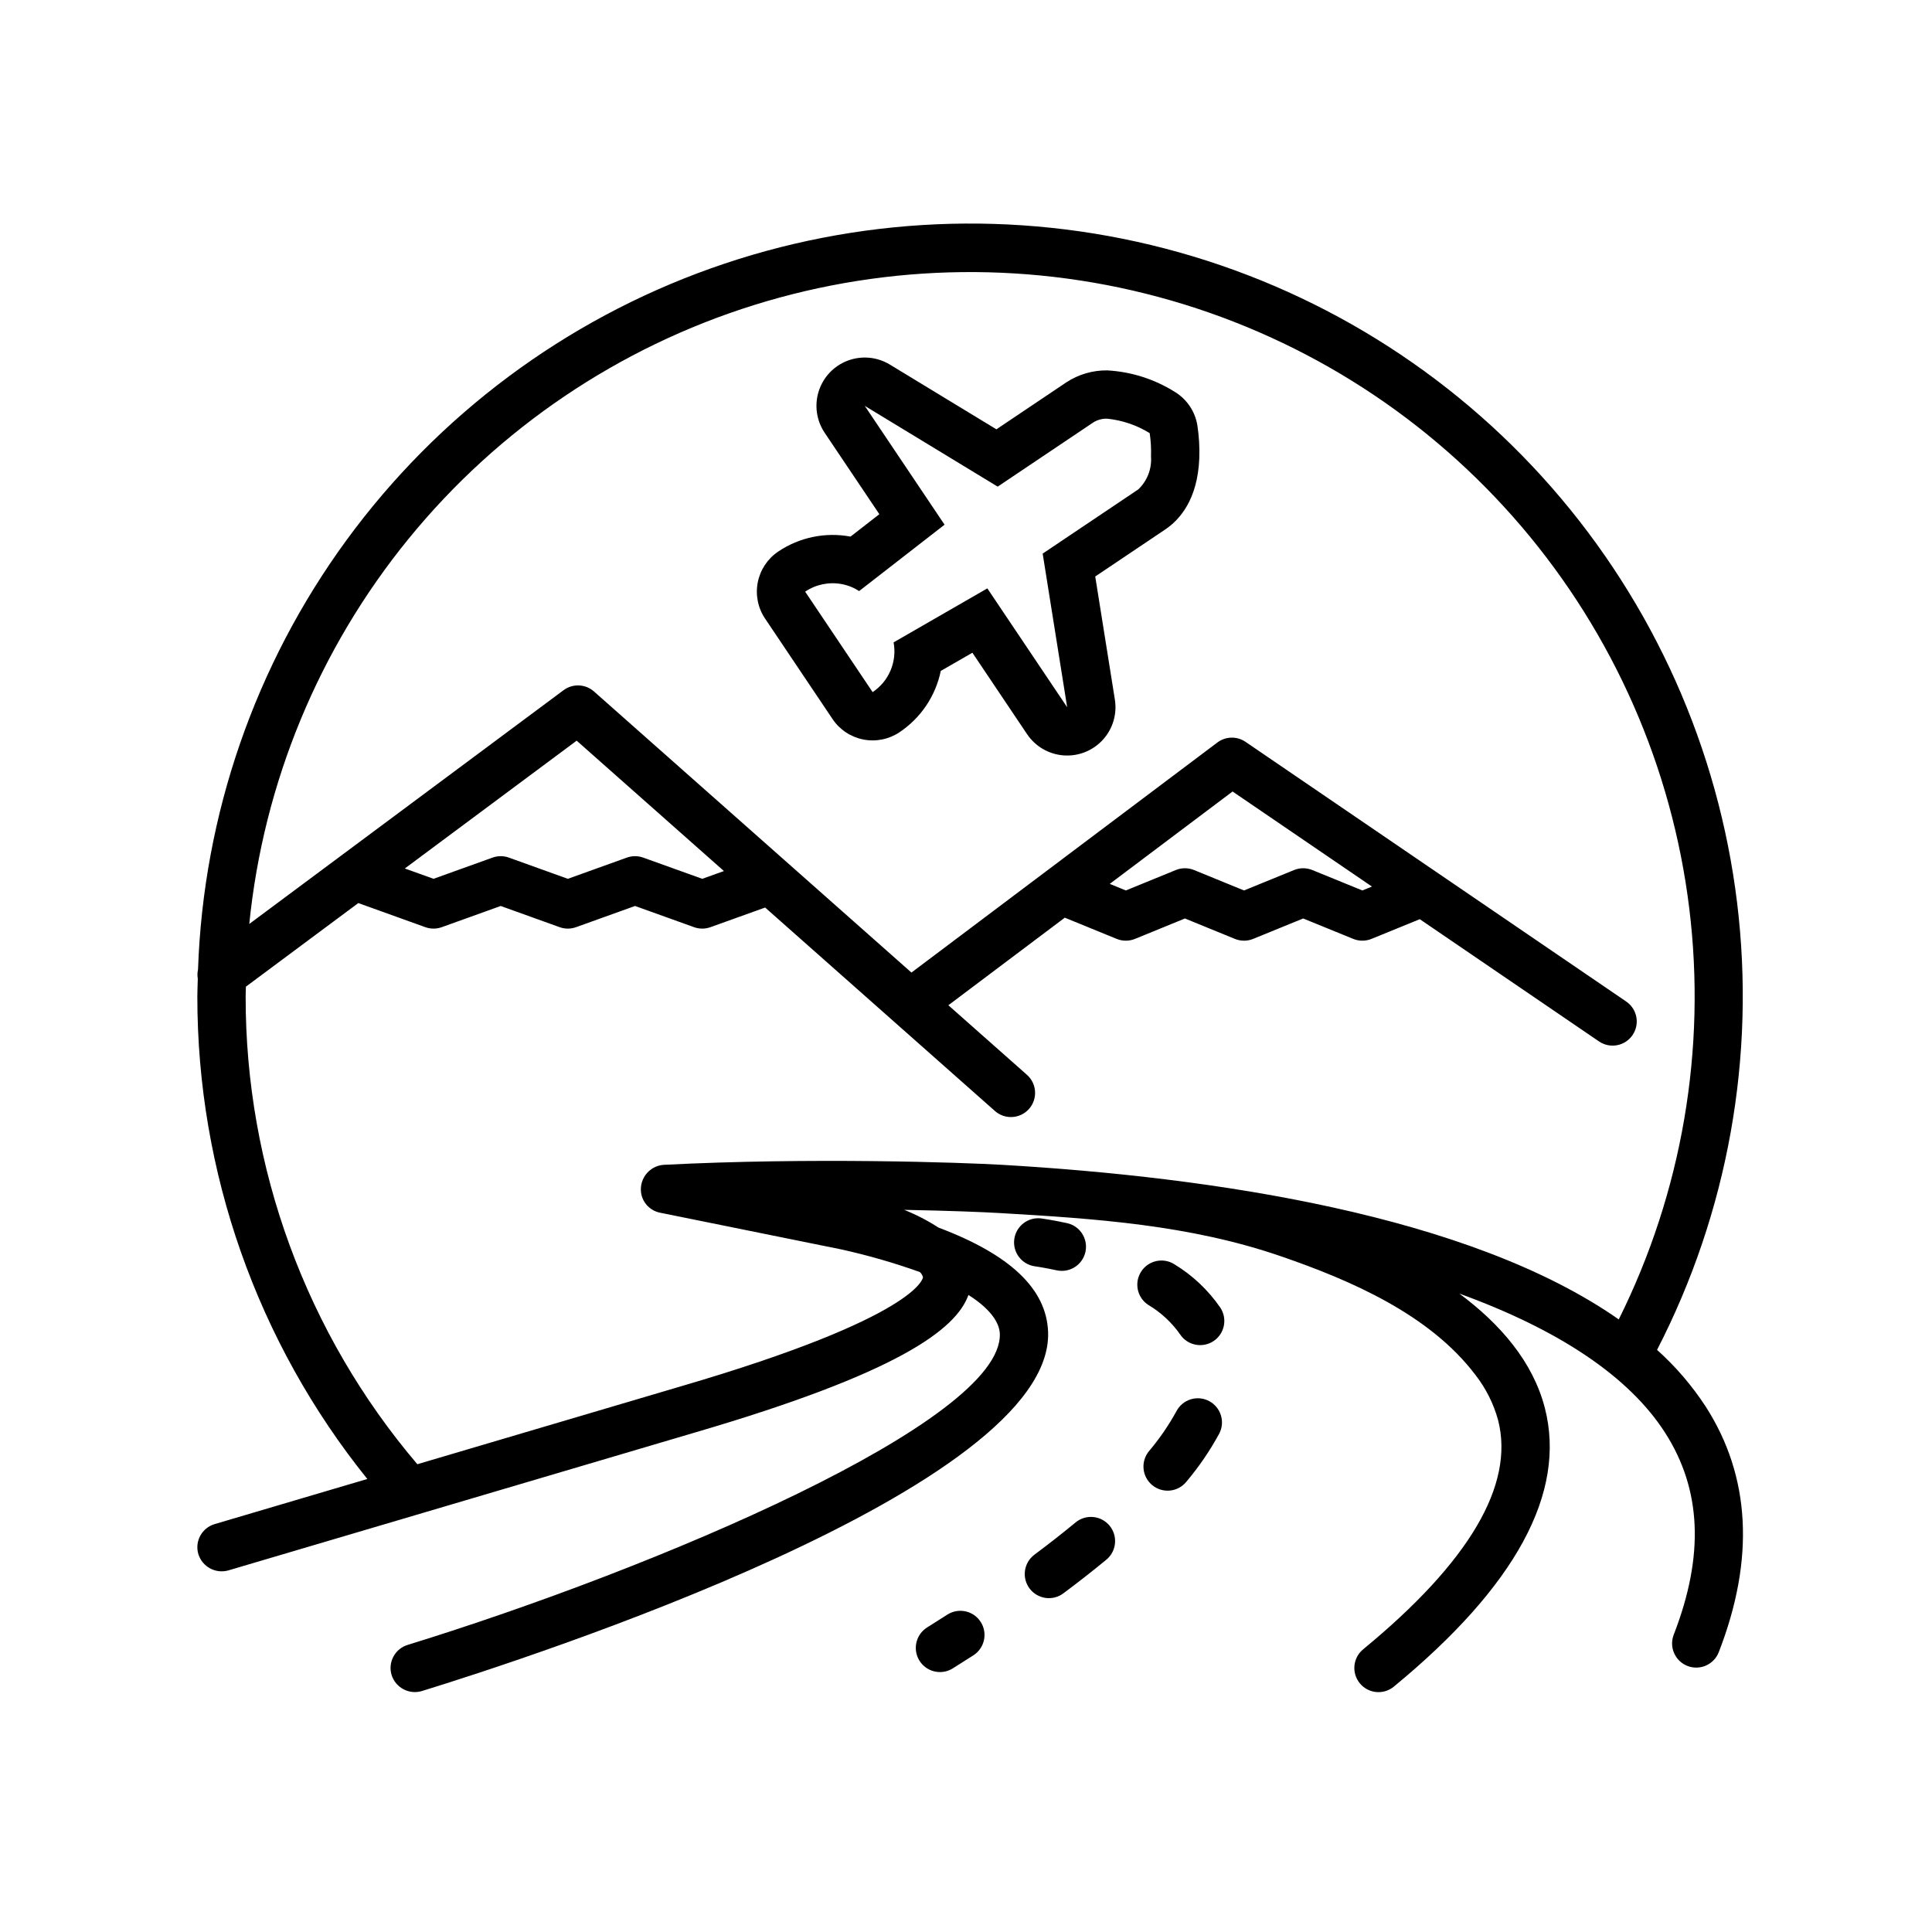
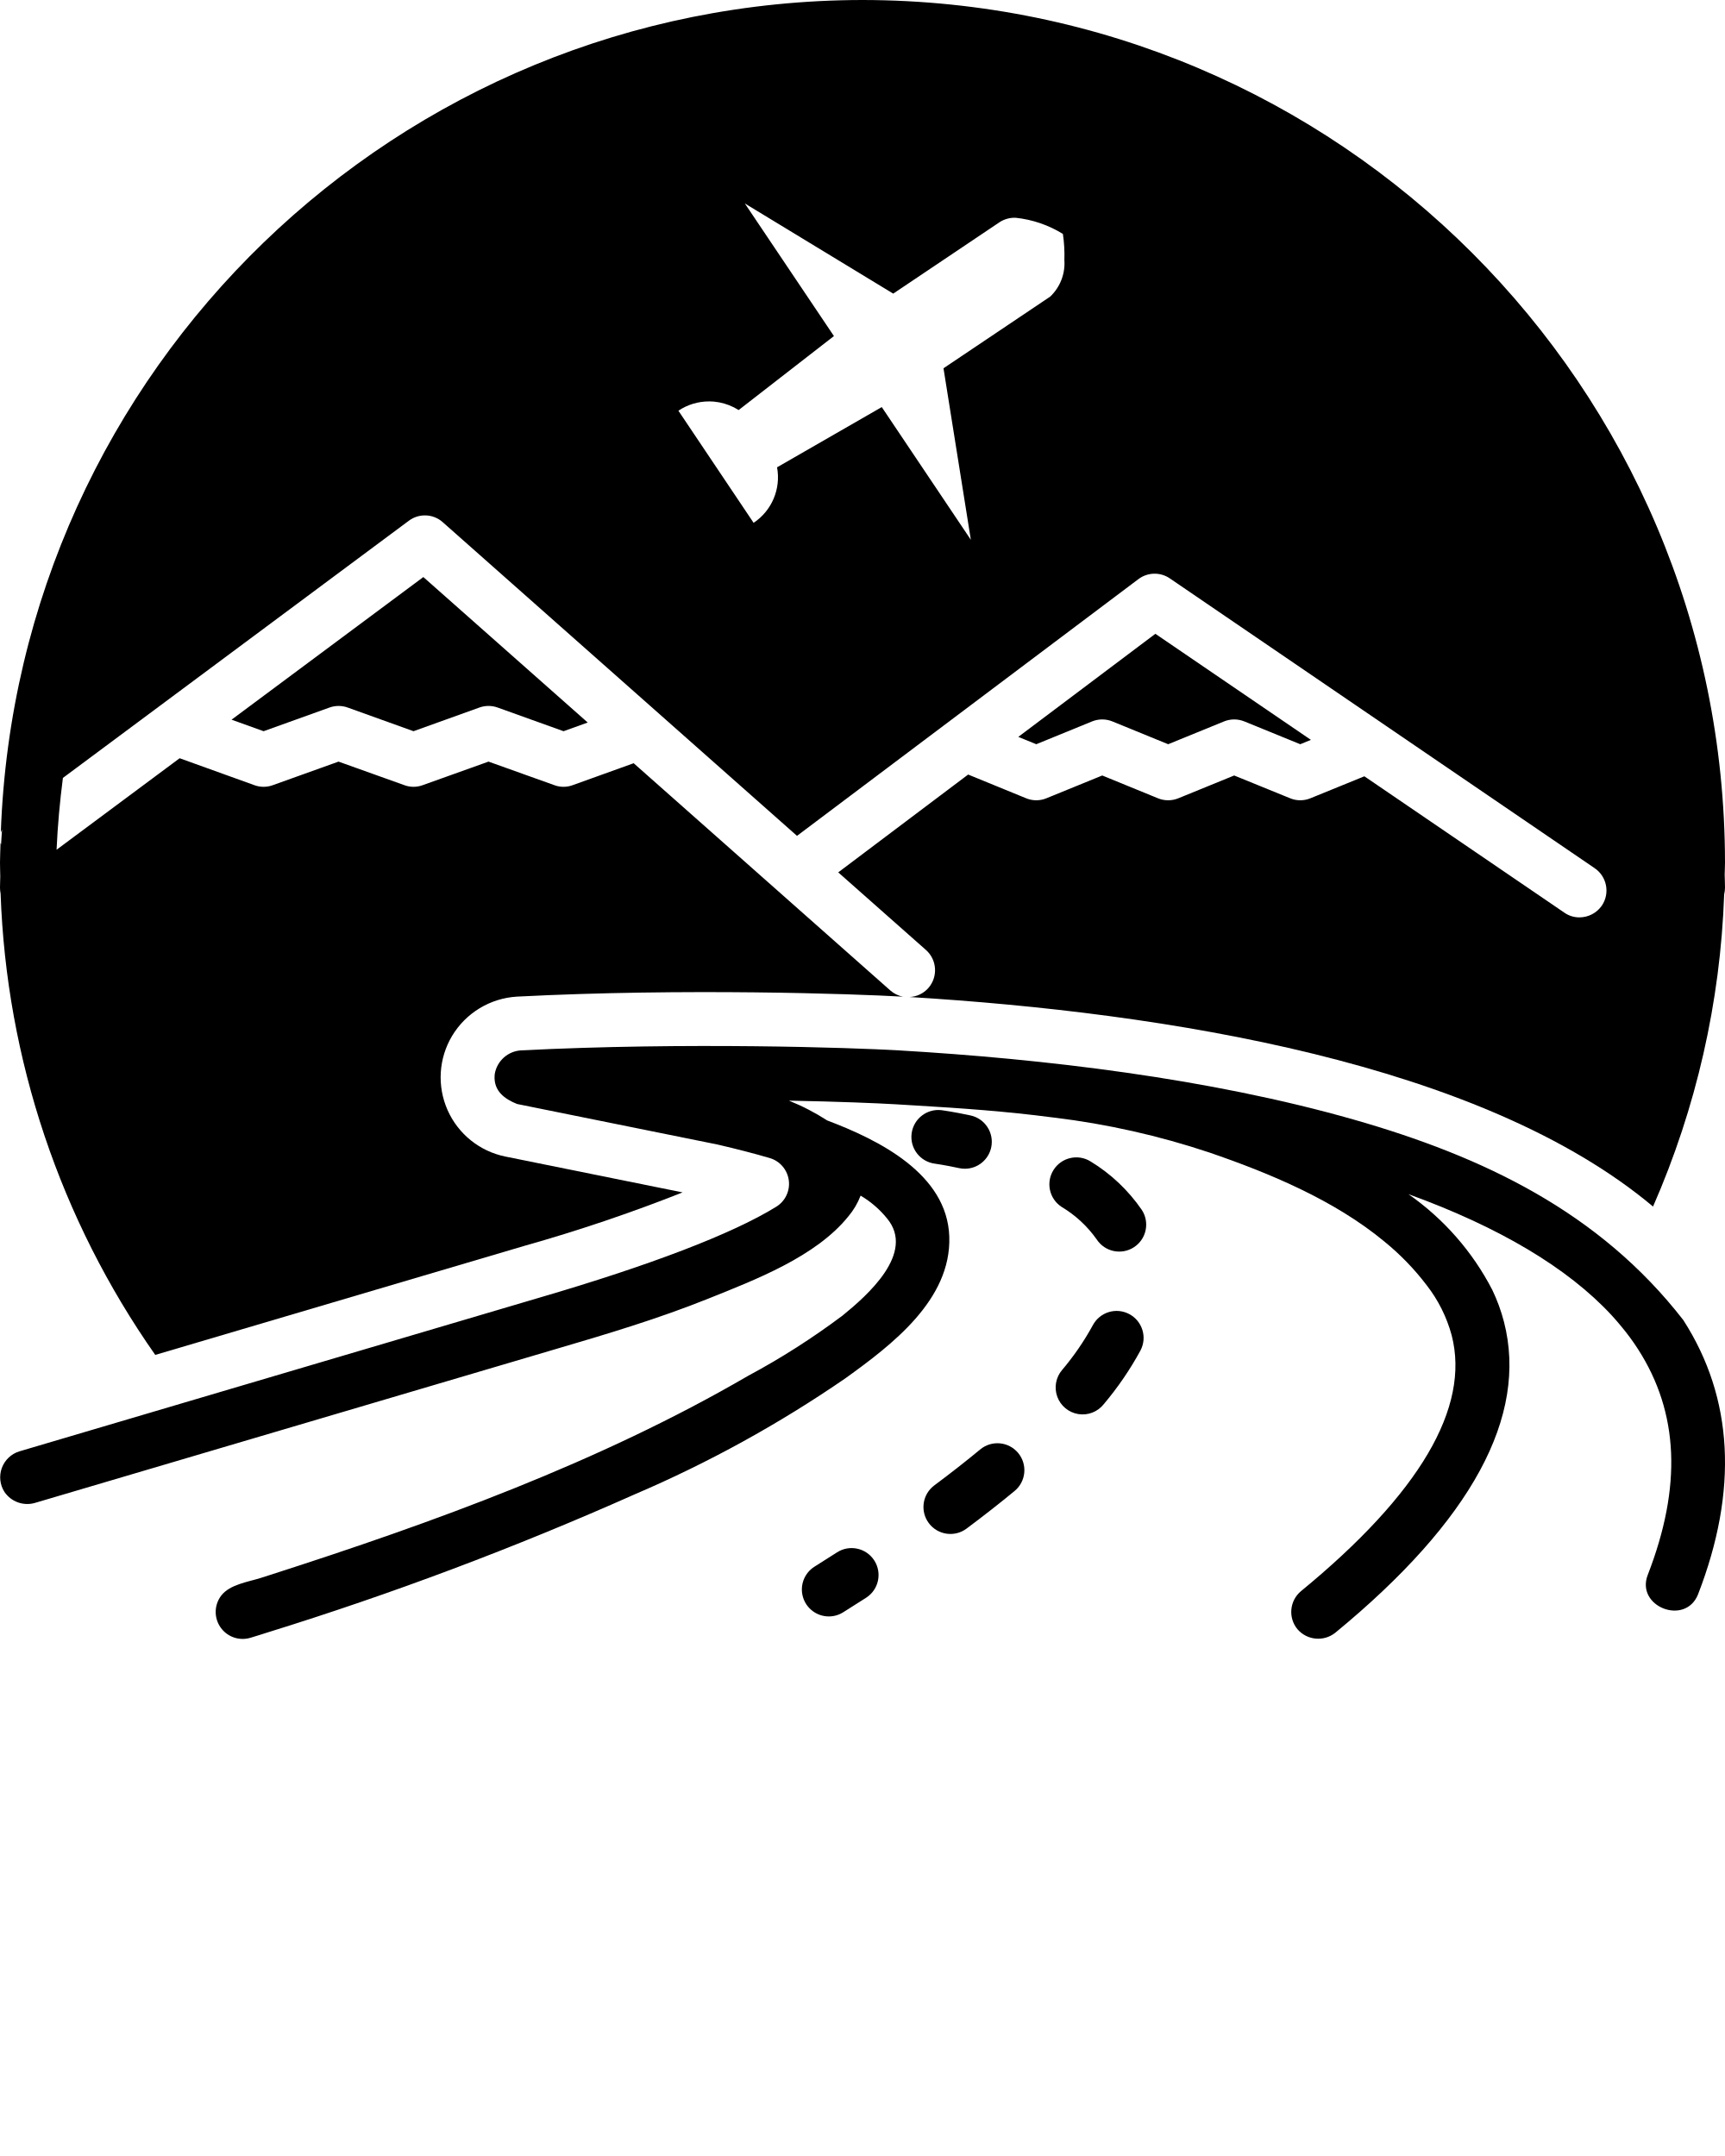
- <svg xmlns="http://www.w3.org/2000/svg" width="700pt" height="700pt" version="1.1" viewBox="0 0 700 700" id="svg404">
-   <defs id="defs306">
-     <symbol id="h" overflow="visible">
-       <path d="m14.656-0.875c-0.762 0.398-1.555 0.695-2.375 0.891-0.812 0.195-1.664 0.297-2.547 0.297-2.656 0-4.762-0.738-6.312-2.219-1.555-1.488-2.328-3.504-2.328-6.047 0-2.551 0.773-4.566 2.328-6.047 1.551-1.488 3.656-2.234 6.312-2.234 0.883 0 1.734 0.102 2.547 0.297 0.82 0.199 1.613 0.496 2.375 0.891v3.297c-0.762-0.52-1.512-0.898-2.25-1.141-0.742-0.238-1.523-0.359-2.344-0.359-1.469 0-2.625 0.469-3.469 1.406-0.836 0.938-1.25 2.234-1.25 3.891 0 1.648 0.414 2.938 1.25 3.875 0.844 0.938 2 1.406 3.469 1.406 0.82 0 1.602-0.117 2.344-0.359 0.738-0.238 1.488-0.617 2.25-1.141z" id="path228" />
-     </symbol>
-     <symbol id="c" overflow="visible">
-       <path d="m10.719-8.703c-0.336-0.156-0.668-0.27-1-0.344-0.324-0.082-0.656-0.125-1-0.125-0.98 0-1.734 0.32-2.266 0.953-0.531 0.625-0.797 1.527-0.797 2.703v5.516h-3.812v-11.969h3.812v1.969c0.488-0.781 1.051-1.348 1.688-1.703 0.645-0.363 1.41-0.547 2.297-0.547 0.133 0 0.273 0.008 0.422 0.016 0.145 0.012 0.363 0.031 0.656 0.062z" id="path231" />
-     </symbol>
-     <symbol id="a" overflow="visible">
-       <path d="m13.781-6.016v1.094h-8.938c0.094 0.898 0.414 1.57 0.969 2.016 0.551 0.449 1.328 0.672 2.328 0.672 0.801 0 1.625-0.117 2.469-0.359 0.844-0.238 1.711-0.598 2.609-1.078v2.953c-0.906 0.336-1.812 0.59-2.719 0.766s-1.812 0.266-2.719 0.266c-2.156 0-3.84-0.547-5.047-1.641-1.199-1.102-1.797-2.648-1.797-4.641 0-1.945 0.586-3.477 1.766-4.594 1.176-1.125 2.801-1.688 4.875-1.688 1.875 0 3.375 0.57 4.5 1.703 1.133 1.125 1.703 2.637 1.703 4.531zm-3.938-1.266c0-0.727-0.215-1.312-0.641-1.75-0.418-0.445-0.969-0.672-1.656-0.672-0.742 0-1.344 0.211-1.812 0.625-0.461 0.418-0.746 1.016-0.859 1.797z" id="path234" />
-     </symbol>
-     <symbol id="m" overflow="visible">
-       <path d="m7.203-5.391c-0.805 0-1.406 0.137-1.812 0.406-0.398 0.273-0.594 0.672-0.594 1.203 0 0.48 0.16 0.859 0.484 1.141 0.32 0.273 0.773 0.406 1.359 0.406 0.719 0 1.32-0.254 1.812-0.766 0.488-0.52 0.734-1.172 0.734-1.953v-0.438zm5.844-1.438v6.828h-3.859v-1.766c-0.512 0.719-1.09 1.246-1.734 1.578-0.637 0.332-1.418 0.5-2.344 0.5-1.242 0-2.246-0.359-3.016-1.078-0.773-0.727-1.156-1.672-1.156-2.828 0-1.395 0.477-2.422 1.438-3.078 0.969-0.656 2.488-0.984 4.562-0.984h2.25v-0.297c0-0.602-0.242-1.047-0.719-1.328-0.48-0.281-1.227-0.422-2.234-0.422-0.812 0-1.574 0.086-2.281 0.25-0.711 0.156-1.367 0.402-1.969 0.734v-2.922c0.82-0.195 1.645-0.348 2.469-0.453 0.82-0.102 1.648-0.156 2.484-0.156 2.156 0 3.711 0.43 4.672 1.281 0.957 0.844 1.438 2.227 1.438 4.141z" id="path237" />
-     </symbol>
-     <symbol id="b" overflow="visible">
-       <path d="m6.016-15.359v3.391h3.938v2.734h-3.938v5.078c0 0.555 0.109 0.93 0.328 1.125 0.219 0.199 0.656 0.297 1.312 0.297h1.969v2.734h-3.281c-1.512 0-2.586-0.312-3.219-0.938-0.625-0.633-0.938-1.707-0.938-3.219v-5.078h-1.906v-2.734h1.906v-3.391z" id="path240" />
-     </symbol>
-     <symbol id="l" overflow="visible">
-       <path d="m9.969-10.219v-6.406h3.859v16.625h-3.859v-1.734c-0.523 0.711-1.102 1.23-1.734 1.562-0.637 0.32-1.371 0.484-2.203 0.484-1.469 0-2.68-0.582-3.625-1.75-0.949-1.176-1.422-2.688-1.422-4.531s0.473-3.348 1.422-4.516c0.945-1.176 2.156-1.766 3.625-1.766 0.832 0 1.566 0.168 2.203 0.5 0.633 0.324 1.211 0.836 1.734 1.531zm-2.516 7.75c0.82 0 1.445-0.297 1.875-0.891 0.426-0.602 0.641-1.473 0.641-2.609 0-1.145-0.215-2.016-0.641-2.609-0.43-0.594-1.055-0.891-1.875-0.891-0.812 0-1.434 0.297-1.859 0.891-0.43 0.594-0.641 1.465-0.641 2.609 0 1.137 0.211 2.008 0.641 2.609 0.426 0.594 1.047 0.891 1.859 0.891z" id="path243" />
-     </symbol>
-     <symbol id="k" overflow="visible">
-       <path d="m8.203-2.469c0.82 0 1.445-0.297 1.875-0.891 0.426-0.602 0.641-1.473 0.641-2.609 0-1.145-0.215-2.016-0.641-2.609-0.43-0.594-1.055-0.891-1.875-0.891-0.824 0-1.453 0.305-1.891 0.906-0.438 0.594-0.656 1.461-0.656 2.594 0 1.137 0.219 2.008 0.656 2.609 0.438 0.594 1.066 0.891 1.891 0.891zm-2.547-7.75c0.531-0.695 1.113-1.207 1.75-1.531 0.645-0.332 1.383-0.5 2.219-0.5 1.469 0 2.676 0.59 3.625 1.766 0.945 1.168 1.422 2.672 1.422 4.516s-0.477 3.356-1.422 4.531c-0.949 1.168-2.156 1.75-3.625 1.75-0.836 0-1.574-0.168-2.219-0.5-0.637-0.332-1.219-0.848-1.75-1.547v1.734h-3.812v-16.625h3.812z" id="path246" />
-     </symbol>
-     <symbol id="j" overflow="visible">
-       <path d="m0.266-11.969h3.828l3.219 8.125 2.734-8.125h3.812l-5.031 13.094c-0.5 1.332-1.09 2.266-1.766 2.797-0.668 0.531-1.555 0.797-2.656 0.797h-2.219v-2.5h1.203c0.645 0 1.113-0.105 1.406-0.312 0.301-0.211 0.531-0.578 0.688-1.109l0.109-0.344z" id="path249" />
-     </symbol>
-     <symbol id="i" overflow="visible">
-       <path d="m0.656-15.953h3.938l2.75 11.594 2.734-11.594h3.969l2.734 11.594 2.75-11.594h3.906l-3.75 15.953h-4.75l-2.891-12.125-2.859 12.125h-4.75z" id="path252" />
-     </symbol>
-     <symbol id="g" overflow="visible">
-       <path d="m2.016-15.953h11.094v3.109h-6.984v2.969h6.562v3.109h-6.562v3.656h7.219v3.109h-11.328z" id="path255" />
-     </symbol>
-     <symbol id="z" overflow="visible">
-       <path d="m8.391-9.766c0.656 0 1.148-0.141 1.484-0.422 0.332-0.289 0.5-0.711 0.5-1.266 0-0.551-0.168-0.973-0.5-1.266-0.336-0.289-0.828-0.438-1.484-0.438h-2.266v3.391zm0.141 6.969c0.82 0 1.441-0.172 1.859-0.516 0.414-0.352 0.625-0.883 0.625-1.594 0-0.688-0.211-1.203-0.625-1.547-0.406-0.344-1.027-0.516-1.859-0.516h-2.406v4.172zm3.828-5.734c0.883 0.25 1.566 0.727 2.047 1.422 0.488 0.688 0.734 1.531 0.734 2.531 0 1.543-0.523 2.695-1.562 3.453-1.043 0.75-2.625 1.125-4.75 1.125h-6.812v-15.953h6.172c2.207 0 3.805 0.34 4.797 1.016 1 0.668 1.5 1.734 1.5 3.203 0 0.781-0.184 1.449-0.547 2-0.367 0.543-0.891 0.945-1.578 1.203z" id="path258" />
-     </symbol>
-     <symbol id="y" overflow="visible">
-       <path d="m0.109-15.953h14.688v3.109h-5.281v12.844h-4.109v-12.844h-5.297z" id="path261" />
-     </symbol>
-     <symbol id="x" overflow="visible">
-       <path d="m2.016-15.953h4.109v6.078h6.062v-6.078h4.109v15.953h-4.109v-6.766h-6.062v6.766h-4.109z" id="path264" />
-     </symbol>
-     <symbol id="w" overflow="visible">
-       <path d="m9.297-13.25c-1.262 0-2.234 0.465-2.922 1.391-0.688 0.918-1.031 2.219-1.031 3.906 0 1.668 0.344 2.965 1.031 3.891 0.688 0.93 1.66 1.391 2.922 1.391 1.258 0 2.234-0.461 2.922-1.391 0.688-0.926 1.031-2.223 1.031-3.891 0-1.688-0.344-2.988-1.031-3.906-0.688-0.926-1.664-1.391-2.922-1.391zm0-2.984c2.562 0 4.566 0.734 6.016 2.203 1.457 1.469 2.188 3.496 2.188 6.078 0 2.574-0.73 4.594-2.188 6.062-1.449 1.469-3.453 2.203-6.016 2.203s-4.574-0.734-6.031-2.203c-1.449-1.469-2.172-3.488-2.172-6.062 0-2.582 0.723-4.609 2.172-6.078 1.457-1.469 3.469-2.203 6.031-2.203z" id="path267" />
-     </symbol>
-     <symbol id="e" overflow="visible">
-       <path d="m2.016-15.953h6.812c2.031 0 3.586 0.453 4.672 1.359 1.094 0.898 1.641 2.18 1.641 3.844 0 1.68-0.547 2.969-1.641 3.875-1.086 0.898-2.641 1.344-4.672 1.344h-2.703v5.531h-4.109zm4.109 2.984v4.453h2.266c0.801 0 1.414-0.191 1.844-0.578 0.438-0.383 0.656-0.938 0.656-1.656 0-0.707-0.219-1.254-0.656-1.641-0.43-0.383-1.043-0.578-1.844-0.578z" id="path270" />
-     </symbol>
-     <symbol id="v" overflow="visible">
-       <path d="m13.109-15.438v3.375c-0.875-0.395-1.73-0.691-2.562-0.891-0.836-0.195-1.621-0.297-2.359-0.297-0.992 0-1.719 0.137-2.188 0.406-0.469 0.273-0.703 0.688-0.703 1.25 0 0.43 0.156 0.762 0.469 1 0.32 0.242 0.898 0.449 1.734 0.625l1.75 0.344c1.77 0.355 3.031 0.898 3.781 1.625 0.75 0.73 1.125 1.762 1.125 3.094 0 1.762-0.527 3.074-1.578 3.938-1.043 0.855-2.633 1.281-4.766 1.281-1.012 0-2.027-0.102-3.047-0.297-1.023-0.188-2.043-0.469-3.062-0.844v-3.469c1.02 0.531 2.004 0.938 2.953 1.219 0.957 0.273 1.875 0.406 2.75 0.406 0.906 0 1.594-0.145 2.062-0.438 0.477-0.301 0.719-0.734 0.719-1.297 0-0.488-0.164-0.867-0.484-1.141-0.324-0.27-0.969-0.516-1.938-0.734l-1.594-0.359c-1.594-0.332-2.762-0.875-3.5-1.625-0.742-0.75-1.109-1.758-1.109-3.031 0-1.582 0.508-2.801 1.531-3.656 1.031-0.852 2.508-1.281 4.438-1.281 0.875 0 1.773 0.07 2.703 0.203 0.926 0.125 1.883 0.324 2.875 0.594z" id="path273" />
-     </symbol>
-     <symbol id="f" overflow="visible">
-       <path d="m2.016-15.953h4.109v12.844h7.219v3.109h-11.328z" id="path276" />
-     </symbol>
-     <symbol id="u" overflow="visible">
-       <path d="m9.703-16.625v2.516h-2.109c-0.543 0-0.922 0.102-1.141 0.297-0.211 0.199-0.312 0.539-0.312 1.016v0.828h3.266v2.734h-3.266v9.234h-3.828v-9.234h-1.891v-2.734h1.891v-0.828c0-1.301 0.363-2.266 1.094-2.891 0.727-0.625 1.852-0.938 3.375-0.938z" id="path279" />
-     </symbol>
-     <symbol id="d" overflow="visible">
-       <path d="m7.531-9.516c-0.844 0-1.492 0.309-1.938 0.922-0.449 0.605-0.672 1.48-0.672 2.625 0 1.148 0.223 2.027 0.672 2.641 0.445 0.605 1.094 0.906 1.938 0.906 0.832 0 1.469-0.301 1.906-0.906 0.445-0.613 0.672-1.492 0.672-2.641 0-1.145-0.227-2.019-0.672-2.625-0.438-0.613-1.074-0.922-1.906-0.922zm0-2.734c2.051 0 3.656 0.559 4.812 1.672 1.164 1.105 1.75 2.641 1.75 4.609s-0.586 3.512-1.75 4.625c-1.156 1.105-2.762 1.656-4.812 1.656-2.062 0-3.68-0.551-4.844-1.656-1.168-1.113-1.75-2.656-1.75-4.625s0.582-3.504 1.75-4.609c1.164-1.113 2.781-1.672 4.844-1.672z" id="path282" />
-     </symbol>
-     <symbol id="t" overflow="visible">
-       <path d="m12.922-9.969c0.488-0.75 1.062-1.316 1.719-1.703 0.664-0.383 1.398-0.578 2.203-0.578 1.375 0 2.422 0.43 3.141 1.281 0.719 0.844 1.078 2.074 1.078 3.688v7.281h-3.844v-6.234c0.008-0.094 0.016-0.188 0.016-0.281v-0.438c0-0.844-0.125-1.457-0.375-1.844-0.25-0.383-0.652-0.578-1.203-0.578-0.73 0-1.293 0.305-1.688 0.906-0.387 0.594-0.59 1.461-0.609 2.594v5.875h-3.844v-6.234c0-1.32-0.117-2.176-0.344-2.562-0.23-0.383-0.637-0.578-1.219-0.578-0.73 0-1.297 0.305-1.703 0.906-0.398 0.605-0.594 1.465-0.594 2.578v5.891h-3.844v-11.969h3.844v1.75c0.469-0.664 1.004-1.172 1.609-1.516 0.613-0.344 1.289-0.516 2.031-0.516 0.82 0 1.551 0.199 2.188 0.594 0.633 0.398 1.113 0.961 1.438 1.688z" id="path285" />
-     </symbol>
-     <symbol id="s" overflow="visible">
-       <path d="m13.859-7.281v7.281h-3.844v-5.547c0-1.051-0.027-1.77-0.078-2.156-0.043-0.395-0.121-0.688-0.234-0.875-0.148-0.25-0.352-0.441-0.609-0.578-0.25-0.145-0.543-0.219-0.875-0.219-0.793 0-1.418 0.312-1.875 0.938-0.461 0.617-0.688 1.465-0.688 2.547v5.891h-3.812v-16.625h3.812v6.406c0.582-0.695 1.195-1.207 1.844-1.531 0.645-0.332 1.359-0.5 2.141-0.5 1.383 0 2.43 0.43 3.141 1.281 0.719 0.844 1.078 2.074 1.078 3.688z" id="path288" />
-     </symbol>
-     <symbol id="r" overflow="visible">
-       <path d="m2.016-15.953h4.578l5.812 10.938v-10.938h3.891v15.953h-4.594l-5.797-10.938v10.938h-3.891z" id="path291" />
-     </symbol>
-     <symbol id="q" overflow="visible">
-       <path d="m1.703-4.656v-7.312h3.844v1.203c0 0.648-0.008 1.461-0.016 2.438v1.969c0 0.961 0.023 1.652 0.078 2.078 0.051 0.418 0.133 0.727 0.25 0.922 0.156 0.25 0.359 0.445 0.609 0.578 0.258 0.137 0.551 0.203 0.875 0.203 0.801 0 1.426-0.305 1.875-0.922 0.457-0.613 0.688-1.469 0.688-2.562v-5.906h3.828v11.969h-3.828v-1.734c-0.574 0.699-1.184 1.215-1.828 1.547-0.648 0.332-1.355 0.5-2.125 0.5-1.387 0-2.445-0.422-3.172-1.266-0.719-0.852-1.078-2.086-1.078-3.703z" id="path294" />
-     </symbol>
-     <symbol id="p" overflow="visible">
-       <path d="m13.859-7.281v7.281h-3.844v-5.578c0-1.031-0.027-1.738-0.078-2.125-0.043-0.395-0.121-0.688-0.234-0.875-0.148-0.25-0.352-0.441-0.609-0.578-0.25-0.145-0.543-0.219-0.875-0.219-0.793 0-1.418 0.312-1.875 0.938-0.461 0.617-0.688 1.465-0.688 2.547v5.891h-3.812v-11.969h3.812v1.75c0.582-0.695 1.195-1.207 1.844-1.531 0.645-0.332 1.359-0.5 2.141-0.5 1.383 0 2.43 0.43 3.141 1.281 0.719 0.844 1.078 2.074 1.078 3.688z" id="path297" />
-     </symbol>
-     <symbol id="o" overflow="visible">
-       <path d="m1.844-11.969h3.812v11.75c0 1.602-0.387 2.828-1.156 3.672-0.762 0.844-1.871 1.266-3.328 1.266h-1.891v-2.5h0.656c0.727 0 1.227-0.168 1.5-0.5 0.27-0.324 0.406-0.969 0.406-1.938zm0-4.656h3.812v3.125h-3.812z" id="path300" />
-     </symbol>
-     <symbol id="n" overflow="visible">
-       <path d="m11.5-11.594v3.125c-0.523-0.352-1.043-0.613-1.562-0.781-0.523-0.176-1.062-0.266-1.625-0.266-1.074 0-1.906 0.312-2.5 0.938s-0.891 1.496-0.891 2.609c0 1.117 0.297 1.984 0.891 2.609s1.426 0.938 2.5 0.938c0.594 0 1.156-0.086 1.688-0.266 0.539-0.176 1.039-0.441 1.5-0.797v3.125c-0.594 0.23-1.199 0.395-1.812 0.5-0.617 0.113-1.234 0.172-1.859 0.172-2.156 0-3.844-0.551-5.062-1.656-1.219-1.113-1.828-2.656-1.828-4.625s0.609-3.504 1.828-4.609c1.219-1.113 2.906-1.672 5.062-1.672 0.625 0 1.238 0.059 1.844 0.172 0.613 0.105 1.223 0.266 1.828 0.484z" id="path303" />
-     </symbol>
-   </defs>
-   <g id="g740" transform="translate(1.5,81)">
-     <path d="M 598.88,408.09 C 624.579,358.184 634.681,301.71 627.876,245.99 621.067,190.271 597.669,137.88 560.712,95.63 523.755,53.376 474.95,23.212 420.632,9.052 c -54.316,-14.16 -111.64,-11.664 -164.52,7.164 -52.883,18.828 -98.883,53.121 -132.02,98.422 -33.145,45.305 -51.906,99.527 -53.844,155.62 -0.246,1.105 -0.273,2.246 -0.086,3.363 -0.047,2.125 -0.16,4.234 -0.16,6.371 -0.055,63.613 21.684,125.33 61.586,174.87 l -55.312,16.348 c -2.227,0.656 -4.102,2.172 -5.211,4.211 -1.109,2.035 -1.359,4.434 -0.703,6.656 1.422,4.594 6.242,7.215 10.867,5.914 l 168.86,-49.906 c 73.77,-21.582 94.777,-37.328 99.297,-49.895 9.488,6.016 11.262,11.203 11.367,14.027 1.18,31.773 -124.77,85.074 -214.57,112.77 h -0.004 c -4.617,1.422 -7.207,6.316 -5.785,10.938 1.473,4.578 6.328,7.144 10.938,5.781 38.262,-11.797 229.01,-73.512 226.91,-130.14 -0.574,-15.496 -13.609,-27.961 -39.711,-37.789 v 0.004 c -3.918,-2.543 -8.082,-4.699 -12.422,-6.43 16.188,0.301 28.648,0.809 34.617,1.16 34.691,2.023 68.828,4.281 101.89,15.664 25.25,8.691 53.918,21.07 70.484,43.023 h 0.004 c 3.777,4.852 6.559,10.406 8.184,16.336 6.027,23.469 -10.43,51.41 -48.906,83.055 v 0.004 c -3.723,3.07 -4.254,8.578 -1.188,12.305 3.066,3.731 8.57,4.273 12.305,1.211 44.199,-36.352 62.613,-70.316 54.734,-100.95 -4.316,-16.77 -16.156,-30.445 -30.984,-41.465 36.098,13.098 61.477,30.055 74.52,50.367 13.254,20.641 14.281,44.586 3.152,73.219 h 0.004 c -1.754,4.504 0.48,9.574 4.984,11.328 4.504,1.75 9.574,-0.484 11.328,-4.988 13.117,-33.738 11.523,-63.691 -4.742,-89.012 h -0.004 c -4.949,-7.582 -10.871,-14.484 -17.609,-20.527 z m -13.875,-11.043 c -54.211,-37.902 -147.35,-51.566 -223.27,-56 -14.918,-0.867 -69.527,-2.742 -122.92,0 -2.551,0.227 -4.883,1.543 -6.398,3.609 -1.516,2.066 -2.066,4.684 -1.516,7.188 0.75,3.277 3.336,5.82 6.625,6.512 l 65.672,13.305 c 9.699,2.137 19.254,4.887 28.605,8.238 0.527,0.504 0.914,1.145 1.117,1.848 -0.004,0.137 -1.203,14.23 -87.766,39.559 l -95.449,28.211 c -40.227,-47.312 -62.281,-107.41 -62.203,-169.52 0,-1.176 0.074,-2.336 0.09,-3.508 l 40.73,-30.293 24.297,8.742 c 1.914,0.688 4.008,0.688 5.922,0 l 21.375,-7.684 21.363,7.684 c 1.91,0.688 4.008,0.688 5.922,0 l 21.383,-7.688 21.402,7.688 h -0.004 c 1.914,0.688 4.004,0.688 5.914,0 l 19.828,-7.121 83.273,73.73 c 3.621,3.188 9.137,2.848 12.336,-0.766 3.199,-3.609 2.871,-9.125 -0.73,-12.336 l -28.492,-25.227 42.184,-31.727 18.812,7.688 h -0.004 c 2.121,0.867 4.5,0.867 6.625,0 l 18.098,-7.398 18.098,7.398 c 2.121,0.867 4.496,0.867 6.617,0 l 18.125,-7.398 18.137,7.398 c 2.117,0.863 4.492,0.863 6.613,0 l 17.496,-7.141 64.922,44.281 c 1.918,1.312 4.277,1.809 6.562,1.379 2.281,-0.43 4.301,-1.75 5.609,-3.668 1.309,-1.922 1.801,-4.281 1.367,-6.562 -0.434,-2.285 -1.758,-4.301 -3.676,-5.606 l -137.93,-94.082 c -3.098,-2.109 -7.195,-2.016 -10.191,0.238 l -110.84,83.359 -115.02,-101.84 c -3.102,-2.742 -7.699,-2.938 -11.02,-0.473 l -113.88,84.703 v 0.004 c 5.156,-51.195 25.246,-99.746 57.766,-139.61 32.523,-39.871 76.043,-69.309 125.16,-84.648 49.117,-15.339 101.65,-15.906 151.08,-1.633 49.434,14.273 93.582,42.758 126.96,81.914 33.375,39.16 54.512,87.262 60.773,138.33 6.266,51.07 -2.617,102.85 -25.543,148.92 z m -439.83,-163.38 62.262,-46.309 53.352,47.238 -7.844,2.816 -21.402,-7.688 c -1.914,-0.688 -4.008,-0.688 -5.918,0 l -21.383,7.688 -21.363,-7.688 c -1.914,-0.688 -4.008,-0.688 -5.922,0 l -21.375,7.684 z m 255.41,5.578 44.5,-33.469 50.492,34.441 -3.465,1.414 -18.137,-7.398 h -0.004 c -2.117,-0.867 -4.492,-0.867 -6.613,0 l -18.125,7.398 -18.098,-7.398 c -2.121,-0.867 -4.5,-0.867 -6.621,0 l -18.098,7.398 z" id="path308" />
-     <path d="m 391.78,372.56 c 1.02,-4.723 -1.98,-9.379 -6.703,-10.402 -5.5,-1.188 -9.156,-1.676 -9.309,-1.695 h -0.004 c -4.777,-0.609 -9.148,2.762 -9.777,7.539 -0.625,4.773 2.723,9.16 7.496,9.809 0.031,0.004 3.156,0.426 7.891,1.453 0.613,0.133 1.234,0.195 1.859,0.195 4.117,-0.004 7.672,-2.875 8.547,-6.898 z" id="path310" />
-     <path d="m 436.59,426.64 c -2.051,-1.09 -4.449,-1.32 -6.668,-0.637 -2.219,0.684 -4.078,2.219 -5.16,4.273 -2.82,5.148 -6.152,10 -9.945,14.48 -1.484,1.789 -2.199,4.09 -1.984,6.406 0.215,2.312 1.344,4.445 3.133,5.926 1.789,1.484 4.094,2.191 6.406,1.973 2.312,-0.219 4.445,-1.352 5.922,-3.144 4.559,-5.398 8.555,-11.242 11.934,-17.449 2.262,-4.269 0.633,-9.562 -3.637,-11.828 z" id="path312" />
-     <path d="m 371.52,494.52 c 1.387,1.859 3.457,3.094 5.754,3.43 2.297,0.336 4.633,-0.258 6.492,-1.645 5.586,-4.164 10.836,-8.281 15.613,-12.227 3.699,-3.086 4.207,-8.586 1.133,-12.301 -3.07,-3.711 -8.57,-4.242 -12.293,-1.184 -4.547,3.766 -9.566,7.695 -14.91,11.68 v 0.004 c -3.875,2.887 -4.676,8.367 -1.789,12.242 z" id="path314" />
-     <path d="m 440.66,392.81 c -4.379,-6.367 -10.059,-11.73 -16.664,-15.742 -4.078,-2.582 -9.473,-1.375 -12.062,2.699 -2.59,4.07 -1.395,9.469 2.672,12.066 4.508,2.688 8.402,6.293 11.426,10.582 2.652,4.039 8.078,5.164 12.117,2.512 4.039,-2.652 5.164,-8.074 2.512,-12.117 z" id="path316" />
-     <path d="m 339.07,524.82 c 1.645,0 3.25,-0.465 4.641,-1.336 2.547,-1.598 5.039,-3.176 7.473,-4.738 4.066,-2.609 5.25,-8.023 2.641,-12.094 -2.609,-4.066 -8.023,-5.25 -12.09,-2.641 -2.383,1.535 -4.824,3.082 -7.32,4.644 -3.305,2.074 -4.84,6.086 -3.758,9.836 1.078,3.75 4.512,6.332 8.414,6.328 z" id="path318" />
-     <path d="m 424.26,61.051 c -7.391,-4.664 -15.852,-7.367 -24.578,-7.852 -5.254,-0.066 -10.41,1.438 -14.809,4.32 l -25.359,17.031 -38.605,-23.461 c -4.578,-2.781 -10.18,-3.312 -15.199,-1.445 -5.019,1.871 -8.91,5.938 -10.551,11.039 -1.641,5.102 -0.855,10.672 2.133,15.117 l 19.812,29.504 -10.445,8.117 v -0.004 c -9.105,-1.695 -18.508,0.25 -26.191,5.418 -3.852,2.59 -6.519,6.602 -7.414,11.156 -0.895,4.555 0.055,9.277 2.644,13.129 l 24.445,36.398 v 0.004 c 2.586,3.852 6.602,6.519 11.152,7.414 4.555,0.895 9.281,-0.059 13.133,-2.644 7.699,-5.156 13.062,-13.129 14.934,-22.203 l 11.453,-6.594 19.812,29.504 h 0.004 c 2.984,4.445 7.844,7.281 13.188,7.691 5.34,0.41 10.578,-1.648 14.207,-5.59 3.633,-3.938 5.258,-9.324 4.414,-14.613 l -7.117,-44.613 25.363,-17.035 c 5.293,-3.555 11.73,-10.902 12.336,-25.711 v 0.004 c 0.152,-4.043 -0.082,-8.09 -0.703,-12.086 -0.832,-4.973 -3.769,-9.344 -8.059,-11.996 z m -8.727,23.367 c 0.32,4.453 -1.371,8.816 -4.606,11.895 l -34.648,23.27 8.875,55.66 -28.922,-43.059 -33.969,19.559 0.004,-0.004 c 0.637,3.418 0.258,6.949 -1.094,10.156 -1.348,3.203 -3.609,5.941 -6.504,7.871 l -24.445,-36.398 c 3.894,-2.629 8.672,-3.609 13.289,-2.731 2.234,0.418 4.367,1.273 6.269,2.516 l 30.953,-24.047 -28.918,-43.059 48.164,29.27 34.648,-23.27 c 1.512,-0.941 3.269,-1.414 5.051,-1.348 5.453,0.566 10.711,2.356 15.375,5.234 0.418,2.809 0.578,5.648 0.477,8.484 z" id="path320" />
-   </g>
+ <svg xmlns="http://www.w3.org/2000/svg" data-name="Layer 1" viewBox="0 0 128 160" x="0px" y="0px">
+   <path d="M73.549,85.157A2.001,2.001,0,0,0,72.017,82.779c-1.257-.271-2.093-.383-2.128-.388a2,2,0,0,0-.521,3.966c.007.001.722.098,1.804.332a2.04,2.04,0,0,0,.425.045A2.001,2.001,0,0,0,73.549,85.157Z" />
+   <path d="M83.793,97.519a1.998,1.998,0,0,0-2.704.831,19.943,19.943,0,0,1-2.272,3.311,2,2,0,1,0,3.08,2.551,23.924,23.924,0,0,0,2.728-3.988A2.001,2.001,0,0,0,83.793,97.519Z" />
+   <path d="M68.92,113.033a2,2,0,0,0,2.799.408c1.276-.952,2.477-1.893,3.568-2.795a2,2,0,0,0-2.551-3.082c-1.039.86-2.187,1.759-3.408,2.67A2,2,0,0,0,68.92,113.033Z" />
+   <path d="M84.723,89.785a12.489,12.489,0,0,0-3.81-3.599,2,2,0,0,0-2.146,3.375,8.561,8.561,0,0,1,2.612,2.419,2,2,0,1,0,3.344-2.195Z" />
+   <path d="M61.502,119.958a1.989,1.989,0,0,0,1.061-.306q.873-.548,1.708-1.083a2,2,0,0,0-2.16-3.367q-.817.526-1.673,1.062A2,2,0,0,0,61.502,119.958Z" />
+   <path d="M64,0A64.064,64.064,0,0,0,.06,61.78a2.105,2.105,0,0,1,.093-.231c-.024.377-.057.752-.074,1.131C.068,62.633.048,62.589.04,62.54.03,63.03,0,63.51,0,64c0,.35.015.697.02,1.045C.017,65.323,0,65.597,0,65.875a2.191,2.191,0,0,0,.045.439A63.471,63.471,0,0,0,11.52,100.55L38.9,92.46a121.31,121.31,0,0,0,11.75-3.97S37.645,85.859,37.501,85.83a5.998,5.998,0,0,1-3.955-8.954A6.031,6.031,0,0,1,38.37,73.96c12.41-.64,25.08-.2,28.55,0a.34.34,0,0,1,.1.01,2.015,2.015,0,0,1-.96-.47L47.02,56.64,42.49,58.27a1.957,1.957,0,0,1-1.35,0l-4.89-1.75-4.89,1.75a1.958,1.958,0,0,1-1.35,0l-4.89-1.75-4.88,1.75a1.986,1.986,0,0,1-1.36,0l-5.55-2L4.198,63.06c.079-1.798.243-3.573.47-5.329L30.33,38.65a1.99,1.99,0,0,1,2.52.1L59.14,62.03,84.47,42.98a1.998,1.998,0,0,1,2.33-.06l31.53,21.51a2.005,2.005,0,0,1,.53,2.78,2.027,2.027,0,0,1-1.66.87,1.926,1.926,0,0,1-1.12-.35L101.24,57.61l-4,1.63a1.981,1.981,0,0,1-.76.15,1.932,1.932,0,0,1-.75-.15l-4.15-1.69-4.14,1.69a2,2,0,0,1-1.52,0l-4.13-1.69-4.14,1.69a1.975,1.975,0,0,1-1.51,0l-4.3-1.76L62.2,64.74l6.51,5.76a2.007,2.007,0,0,1,.17,2.83,1.972,1.972,0,0,1-1.39.66c19.01,1.16,42.46,4.88,55.17,15.55a63.223,63.223,0,0,0,5.278-23.171A2.173,2.173,0,0,0,128,65.875c0-.324-.019-.642-.024-.965C127.98,64.606,128,64.305,128,64A64.072,64.072,0,0,0,64,0ZM78.98,19.3a3.409,3.409,0,0,1-1.05,2.71L70.01,27.33l2.03,12.73-6.61-9.85-7.77,4.47a4.059,4.059,0,0,1-1.74,4.12l-5.58-8.32a4.055,4.055,0,0,1,2.27-.69,3.84,3.84,0,0,1,.76.07,4.175,4.175,0,0,1,1.44.57l7.07-5.49L55.27,15.1l11.01,6.69,7.92-5.32a2.06,2.06,0,0,1,1.16-.31,8.33,8.33,0,0,1,3.51,1.2A10.723,10.723,0,0,1,78.98,19.3Z" />
+   <path d="M57.59,89.56c-3.24,2-9.32,4.33-17.56,6.74l-25.95,7.67L1.43,107.71a2.014,2.014,0,0,0-1.098,3.011A2.047,2.047,0,0,0,2.57,111.54l38.59-11.4c3.842-1.127,7.686-2.275,11.405-3.769C56.041,94.975,60.544,93.261,62.95,90.27a5.384,5.384,0,0,0,.91-1.54,7.27,7.27,0,0,1,1.96,1.69c2.135,2.562-1.475,5.727-3.296,7.206a54.826,54.826,0,0,1-7.027,4.485c-11.01,6.409-23.352,10.88-35.449,14.766q-.349.112-.697.223c-.94.299-2.308.483-2.94,1.318A2.001,2.001,0,0,0,18.59,121.54c.02,0,.23-.07.62-.19.19-.06.39-.12.6-.19a246.869,246.869,0,0,0,27.258-10.25A90.087,90.087,0,0,0,62.755,102.269c3.386-2.443,7.838-5.792,7.685-10.493-.152-4.686-5.278-7.196-9.06-8.626a16.744,16.744,0,0,0-2.84-1.47c3.7.07,6.55.19,7.91.27.44.03.88.05,1.32.08.06,0,.11.01.17.01,3.4.2,6.78.44,10.12.88.06.01.12.01.17.02a58.518,58.518,0,0,1,11.51,2.59c4.4,1.51,9.25,3.51,12.99,6.61a18.993,18.993,0,0,1,3.12,3.22,10.53,10.53,0,0,1,1.87,3.74c1.38,5.36-2.38,11.75-11.18,18.98a2.009,2.009,0,0,0-.27,2.82,2.032,2.032,0,0,0,2.81.27c10.11-8.31,14.32-16.07,12.52-23.07a13.003,13.003,0,0,0-.87-2.38,19.707,19.707,0,0,0-6.22-7.1c6.7,2.43,11.8,5.45,15.07,8.98.25.27.49.55.72.83a16.448,16.448,0,0,1,1.25,1.7c3.03,4.72,3.26,10.19.72,16.74-.922,2.352,2.783,3.817,3.73,1.45,2.99-7.72,2.63-14.56-1.09-20.35-6.225-8.026-14.845-12.139-24.48-14.89C89.7,80.02,77.44,78.58,66.68,77.95c-3.4-.2-15.83-.62-28.02,0a2.11,2.11,0,0,0-1.945,1.733q-.011.078-.015.157c-.063,1.131.744,1.718,1.67,2.089l14.88,3.01c1.42.33,2.7.66,3.86,1a1.995,1.995,0,0,1,.48,3.62Z" />
+   <path d="M81.031,53.539a2.001,2.001,0,0,1,1.514,0l4.137,1.691,4.143-1.691a1.996,1.996,0,0,1,1.512,0L96.481,55.23l.792-.323L85.732,47.035l-10.171,7.65,1.333.545Z" />
+   <path d="M17.182,53.409l2.379.855,4.886-1.756a2.001,2.001,0,0,1,1.354,0l4.883,1.756,4.888-1.757a1.998,1.998,0,0,1,1.353,0l4.892,1.757,1.793-.644L31.413,42.824Z" />
</svg>
